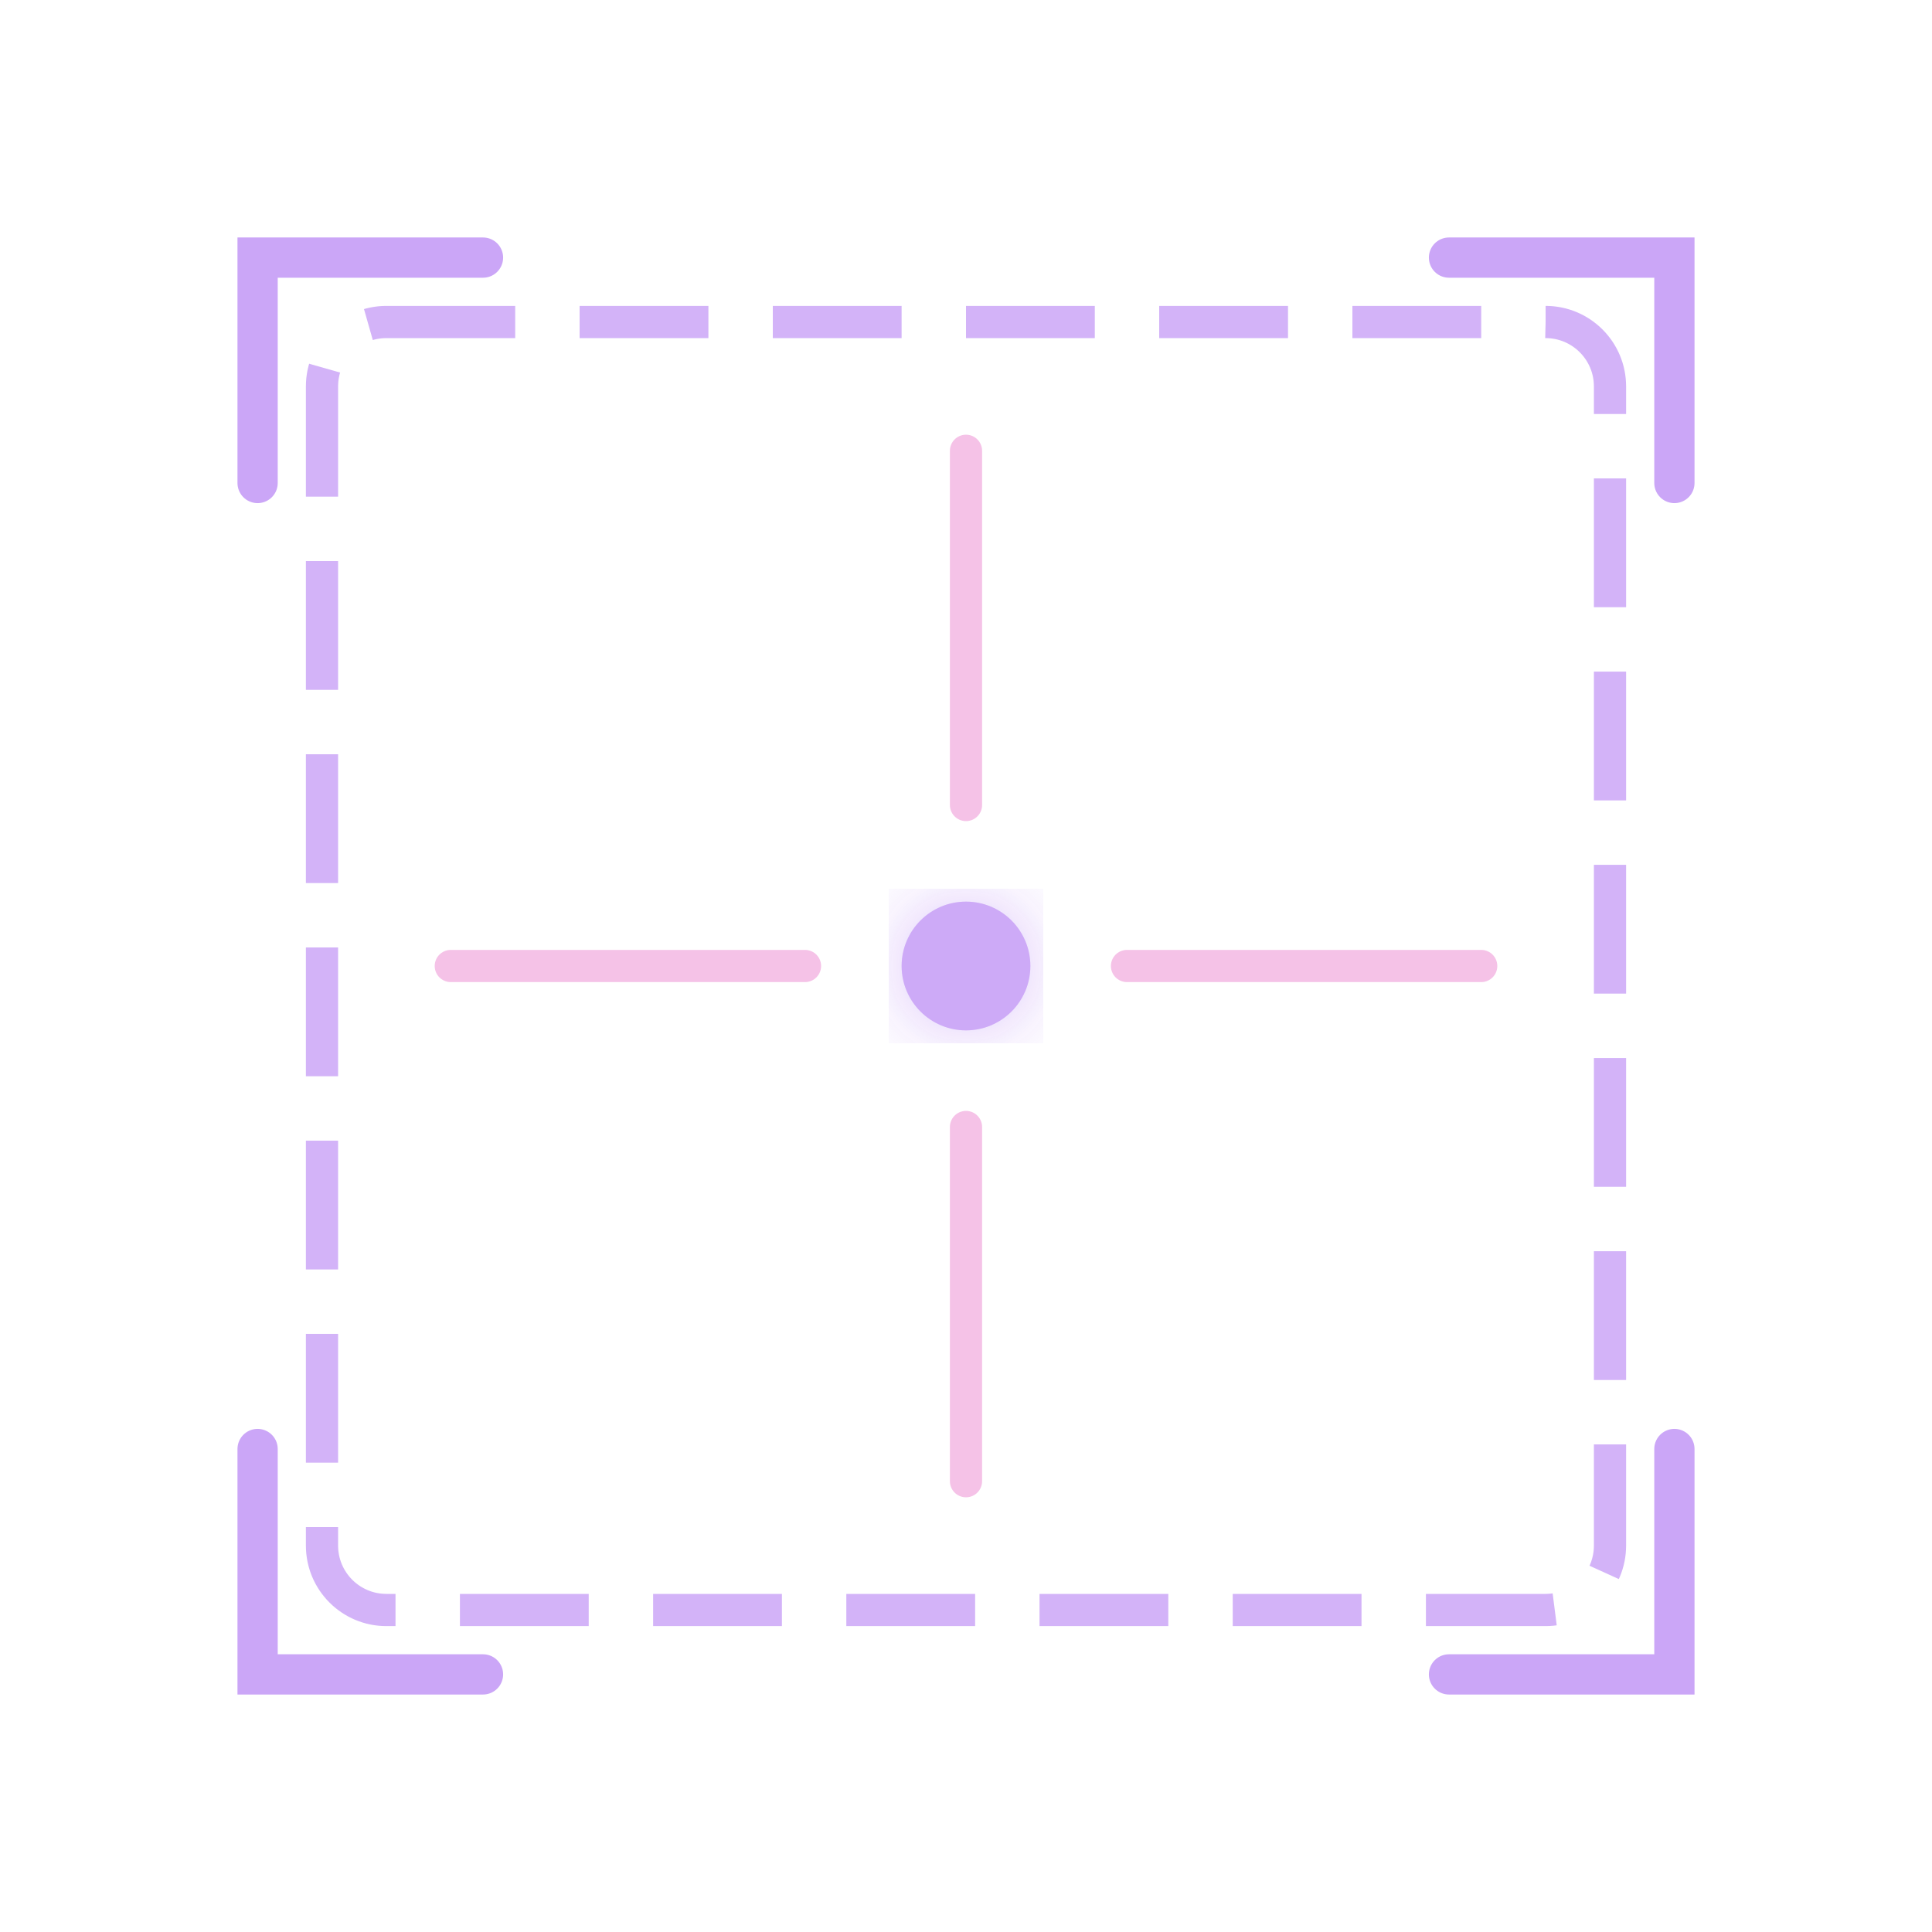
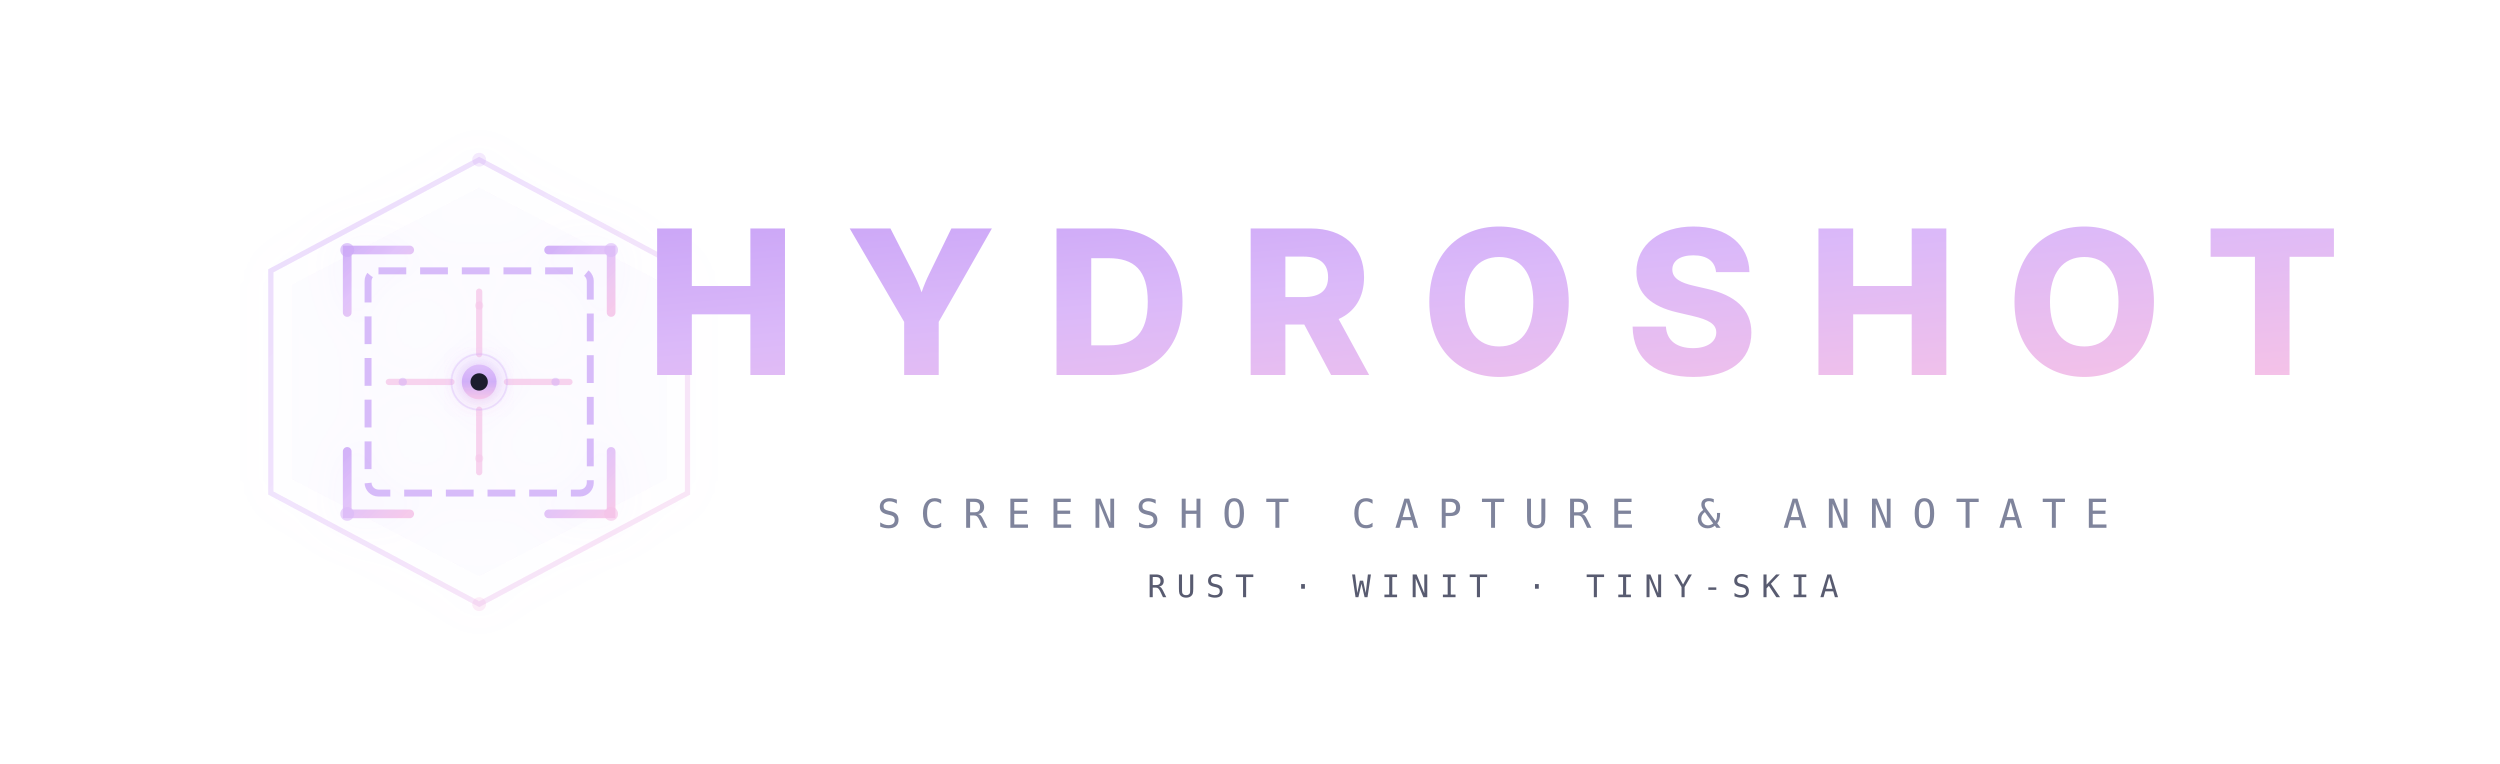
- <svg xmlns="http://www.w3.org/2000/svg" viewBox="0 0 120 120" fill="none">
+ <svg xmlns="http://www.w3.org/2000/svg" viewBox="0 0 720 220" fill="none">
  <defs>
-     <linearGradient id="crosshair-grad" x1="0" y1="0" x2="1" y2="1">
+     <linearGradient id="g1" x1="0%" y1="0%" x2="100%" y2="100%">
      <stop offset="0%" stop-color="#cba6f7" />
+       <stop offset="40%" stop-color="#dbb9f9" />
      <stop offset="100%" stop-color="#f5c2e7" />
    </linearGradient>
-     <filter id="center-glow">
-       <feGaussianBlur stdDeviation="3" result="blur" />
-       <feMerge>
-         <feMergeNode in="blur" />
-         <feMergeNode in="SourceGraphic" />
-       </feMerge>
+     <linearGradient id="g2" x1="0%" y1="100%" x2="100%" y2="0%">
+       <stop offset="0%" stop-color="#f5c2e7" />
+       <stop offset="100%" stop-color="#cba6f7" />
+     </linearGradient>
+     <linearGradient id="g3" x1="0%" y1="0%" x2="0%" y2="100%">
+       <stop offset="0%" stop-color="#dbb9f9" />
+       <stop offset="50%" stop-color="#cba6f7" />
+       <stop offset="100%" stop-color="#f5c2e7" />
+     </linearGradient>
+     <filter id="softglow" x="-30%" y="-30%" width="160%" height="160%">
+       <feGaussianBlur in="SourceAlpha" stdDeviation="6" result="blur" />
+       <feFlood flood-color="#cba6f7" flood-opacity="0.15" result="color" />
+       <feComposite in="color" in2="blur" operator="in" result="shadow" />
+       <feComposite in="SourceGraphic" in2="shadow" operator="over" />
    </filter>
-     <filter id="soft-glow">
-       <feGaussianBlur stdDeviation="6" result="blur" />
+     <filter id="centerglow" x="-50%" y="-50%" width="200%" height="200%">
+       <feGaussianBlur in="SourceGraphic" stdDeviation="3" result="blur" />
      <feMerge>
        <feMergeNode in="blur" />
        <feMergeNode in="SourceGraphic" />
      </feMerge>
    </filter>
  </defs>
-   <rect x="20" y="20" width="80" height="80" rx="4" stroke="#cba6f7" stroke-width="2" stroke-dasharray="8 4" fill="none" opacity="0.85" />
-   <path d="M16,30 L16,16 L30,16" stroke="#cba6f7" stroke-width="2.5" stroke-linecap="round" fill="none" />
-   <path d="M90,16 L104,16 L104,30" stroke="#cba6f7" stroke-width="2.5" stroke-linecap="round" fill="none" />
-   <path d="M16,90 L16,104 L30,104" stroke="#cba6f7" stroke-width="2.5" stroke-linecap="round" fill="none" />
-   <path d="M90,104 L104,104 L104,90" stroke="#cba6f7" stroke-width="2.5" stroke-linecap="round" fill="none" />
-   <line x1="60" y1="28" x2="60" y2="50" stroke="#f5c2e7" stroke-width="2" stroke-linecap="round" />
-   <line x1="60" y1="70" x2="60" y2="92" stroke="#f5c2e7" stroke-width="2" stroke-linecap="round" />
-   <line x1="28" y1="60" x2="50" y2="60" stroke="#f5c2e7" stroke-width="2" stroke-linecap="round" />
-   <line x1="70" y1="60" x2="92" y2="60" stroke="#f5c2e7" stroke-width="2" stroke-linecap="round" />
-   <circle cx="60" cy="60" r="4" fill="#cba6f7" filter="url(#center-glow)" opacity="0.95" />
+   <g transform="translate(58, 40)" filter="url(#softglow)">
+     <path d="M 80 6 L 140 38 L 140 102 L 80 134 L 20 102 L 20 38 Z" fill="none" stroke="url(#g1)" stroke-width="1.5" opacity="0.4" />
+     <path d="M 80 14 L 134 42 L 134 98 L 80 126 L 26 98 L 26 42 Z" fill="#cba6f7" opacity="0.04" />
+     <rect x="48" y="38" width="64" height="64" rx="3" stroke="#cba6f7" stroke-width="2" stroke-dasharray="8 4" fill="none" opacity="0.75" />
+     <path d="M 42,50 L 42,32 L 60,32" stroke="url(#g1)" stroke-width="2.5" stroke-linecap="round" fill="none" opacity="0.85" />
+     <path d="M 100,32 L 118,32 L 118,50" stroke="url(#g1)" stroke-width="2.5" stroke-linecap="round" fill="none" opacity="0.85" />
+     <path d="M 42,90 L 42,108 L 60,108" stroke="url(#g1)" stroke-width="2.5" stroke-linecap="round" fill="none" opacity="0.85" />
+     <path d="M 100,108 L 118,108 L 118,90" stroke="url(#g1)" stroke-width="2.5" stroke-linecap="round" fill="none" opacity="0.85" />
+     <line x1="80" y1="44" x2="80" y2="62" stroke="#f5c2e7" stroke-width="1.8" stroke-linecap="round" opacity="0.7" />
+     <line x1="80" y1="78" x2="80" y2="96" stroke="#f5c2e7" stroke-width="1.8" stroke-linecap="round" opacity="0.7" />
+     <line x1="54" y1="70" x2="72" y2="70" stroke="#f5c2e7" stroke-width="1.8" stroke-linecap="round" opacity="0.7" />
+     <line x1="88" y1="70" x2="106" y2="70" stroke="#f5c2e7" stroke-width="1.8" stroke-linecap="round" opacity="0.7" />
+     <circle cx="80" cy="70" r="5" fill="url(#g3)" opacity="0.9" filter="url(#centerglow)" />
+     <circle cx="80" cy="70" r="2.5" fill="#1e1e2e" />
+     <circle cx="80" cy="70" r="8" fill="none" stroke="#cba6f7" stroke-width="0.5" opacity="0.3" />
+     <circle cx="42" cy="32" r="2" fill="#cba6f7" opacity="0.6" />
+     <circle cx="118" cy="32" r="2" fill="#dbb9f9" opacity="0.6" />
+     <circle cx="42" cy="108" r="2" fill="#dbb9f9" opacity="0.6" />
+     <circle cx="118" cy="108" r="2" fill="#f5c2e7" opacity="0.6" />
+     <circle cx="80" cy="48" r="1.2" fill="#f5c2e7" opacity="0.4" />
+     <circle cx="80" cy="92" r="1.2" fill="#f5c2e7" opacity="0.4" />
+     <circle cx="58" cy="70" r="1.2" fill="#cba6f7" opacity="0.4" />
+     <circle cx="102" cy="70" r="1.2" fill="#cba6f7" opacity="0.4" />
+     <circle cx="80" cy="6" r="2" fill="#dbb9f9" opacity="0.3" />
+     <circle cx="80" cy="134" r="2" fill="#f5c2e7" opacity="0.3" />
+   </g>
+   <text x="430" y="108" font-family="'SF Pro Display', 'Inter', 'Segoe UI', 'Helvetica Neue', Arial, sans-serif" font-size="58" font-weight="800" letter-spacing="14" fill="url(#g1)" text-anchor="middle">HYDROSHOT</text>
+   <line x1="270" y1="128" x2="590" y2="128" stroke="url(#g1)" stroke-width="0.8" opacity="0.25" />
+   <text x="430" y="152" font-family="'SF Mono', 'JetBrains Mono', 'Fira Code', 'Cascadia Code', monospace" font-size="11.5" font-weight="400" letter-spacing="5.5" fill="#7f849c" text-anchor="middle">SCREENSHOT CAPTURE &amp; ANNOTATE</text>
+   <text x="430" y="172" font-family="'SF Mono', 'JetBrains Mono', 'Fira Code', monospace" font-size="9" font-weight="400" letter-spacing="3" fill="#585b70" text-anchor="middle">RUST · WINIT · TINY-SKIA</text>
</svg>
